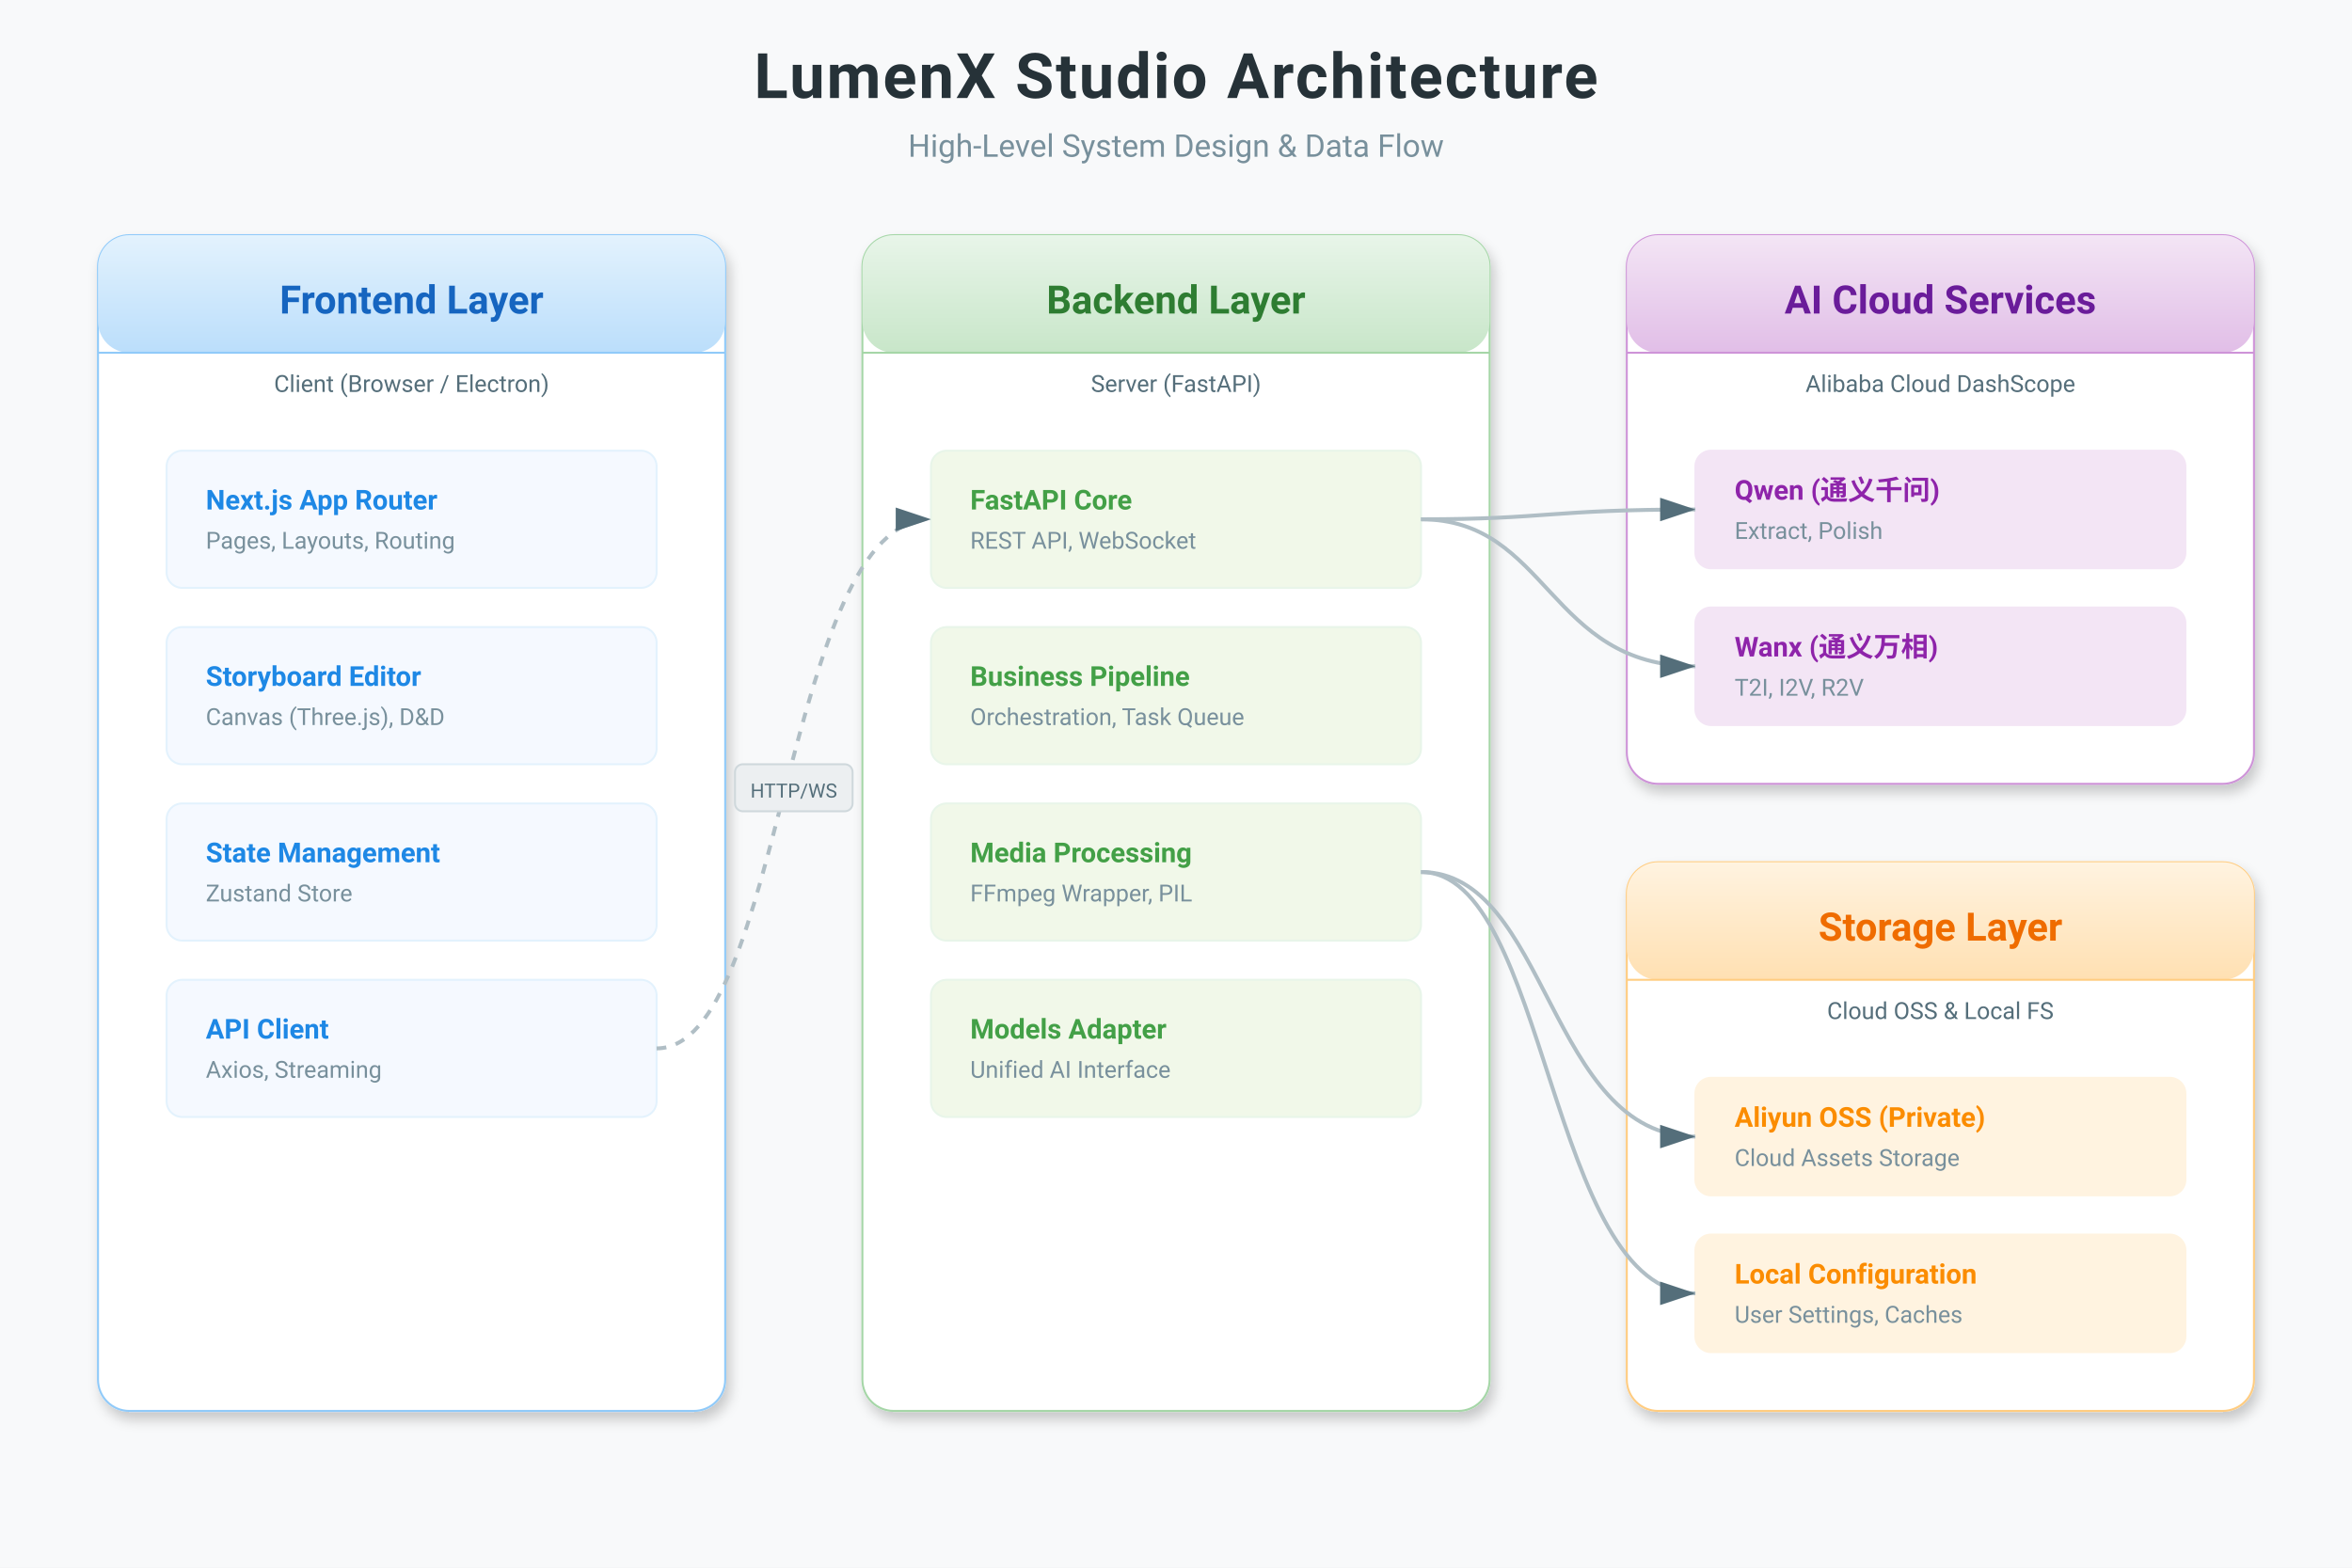
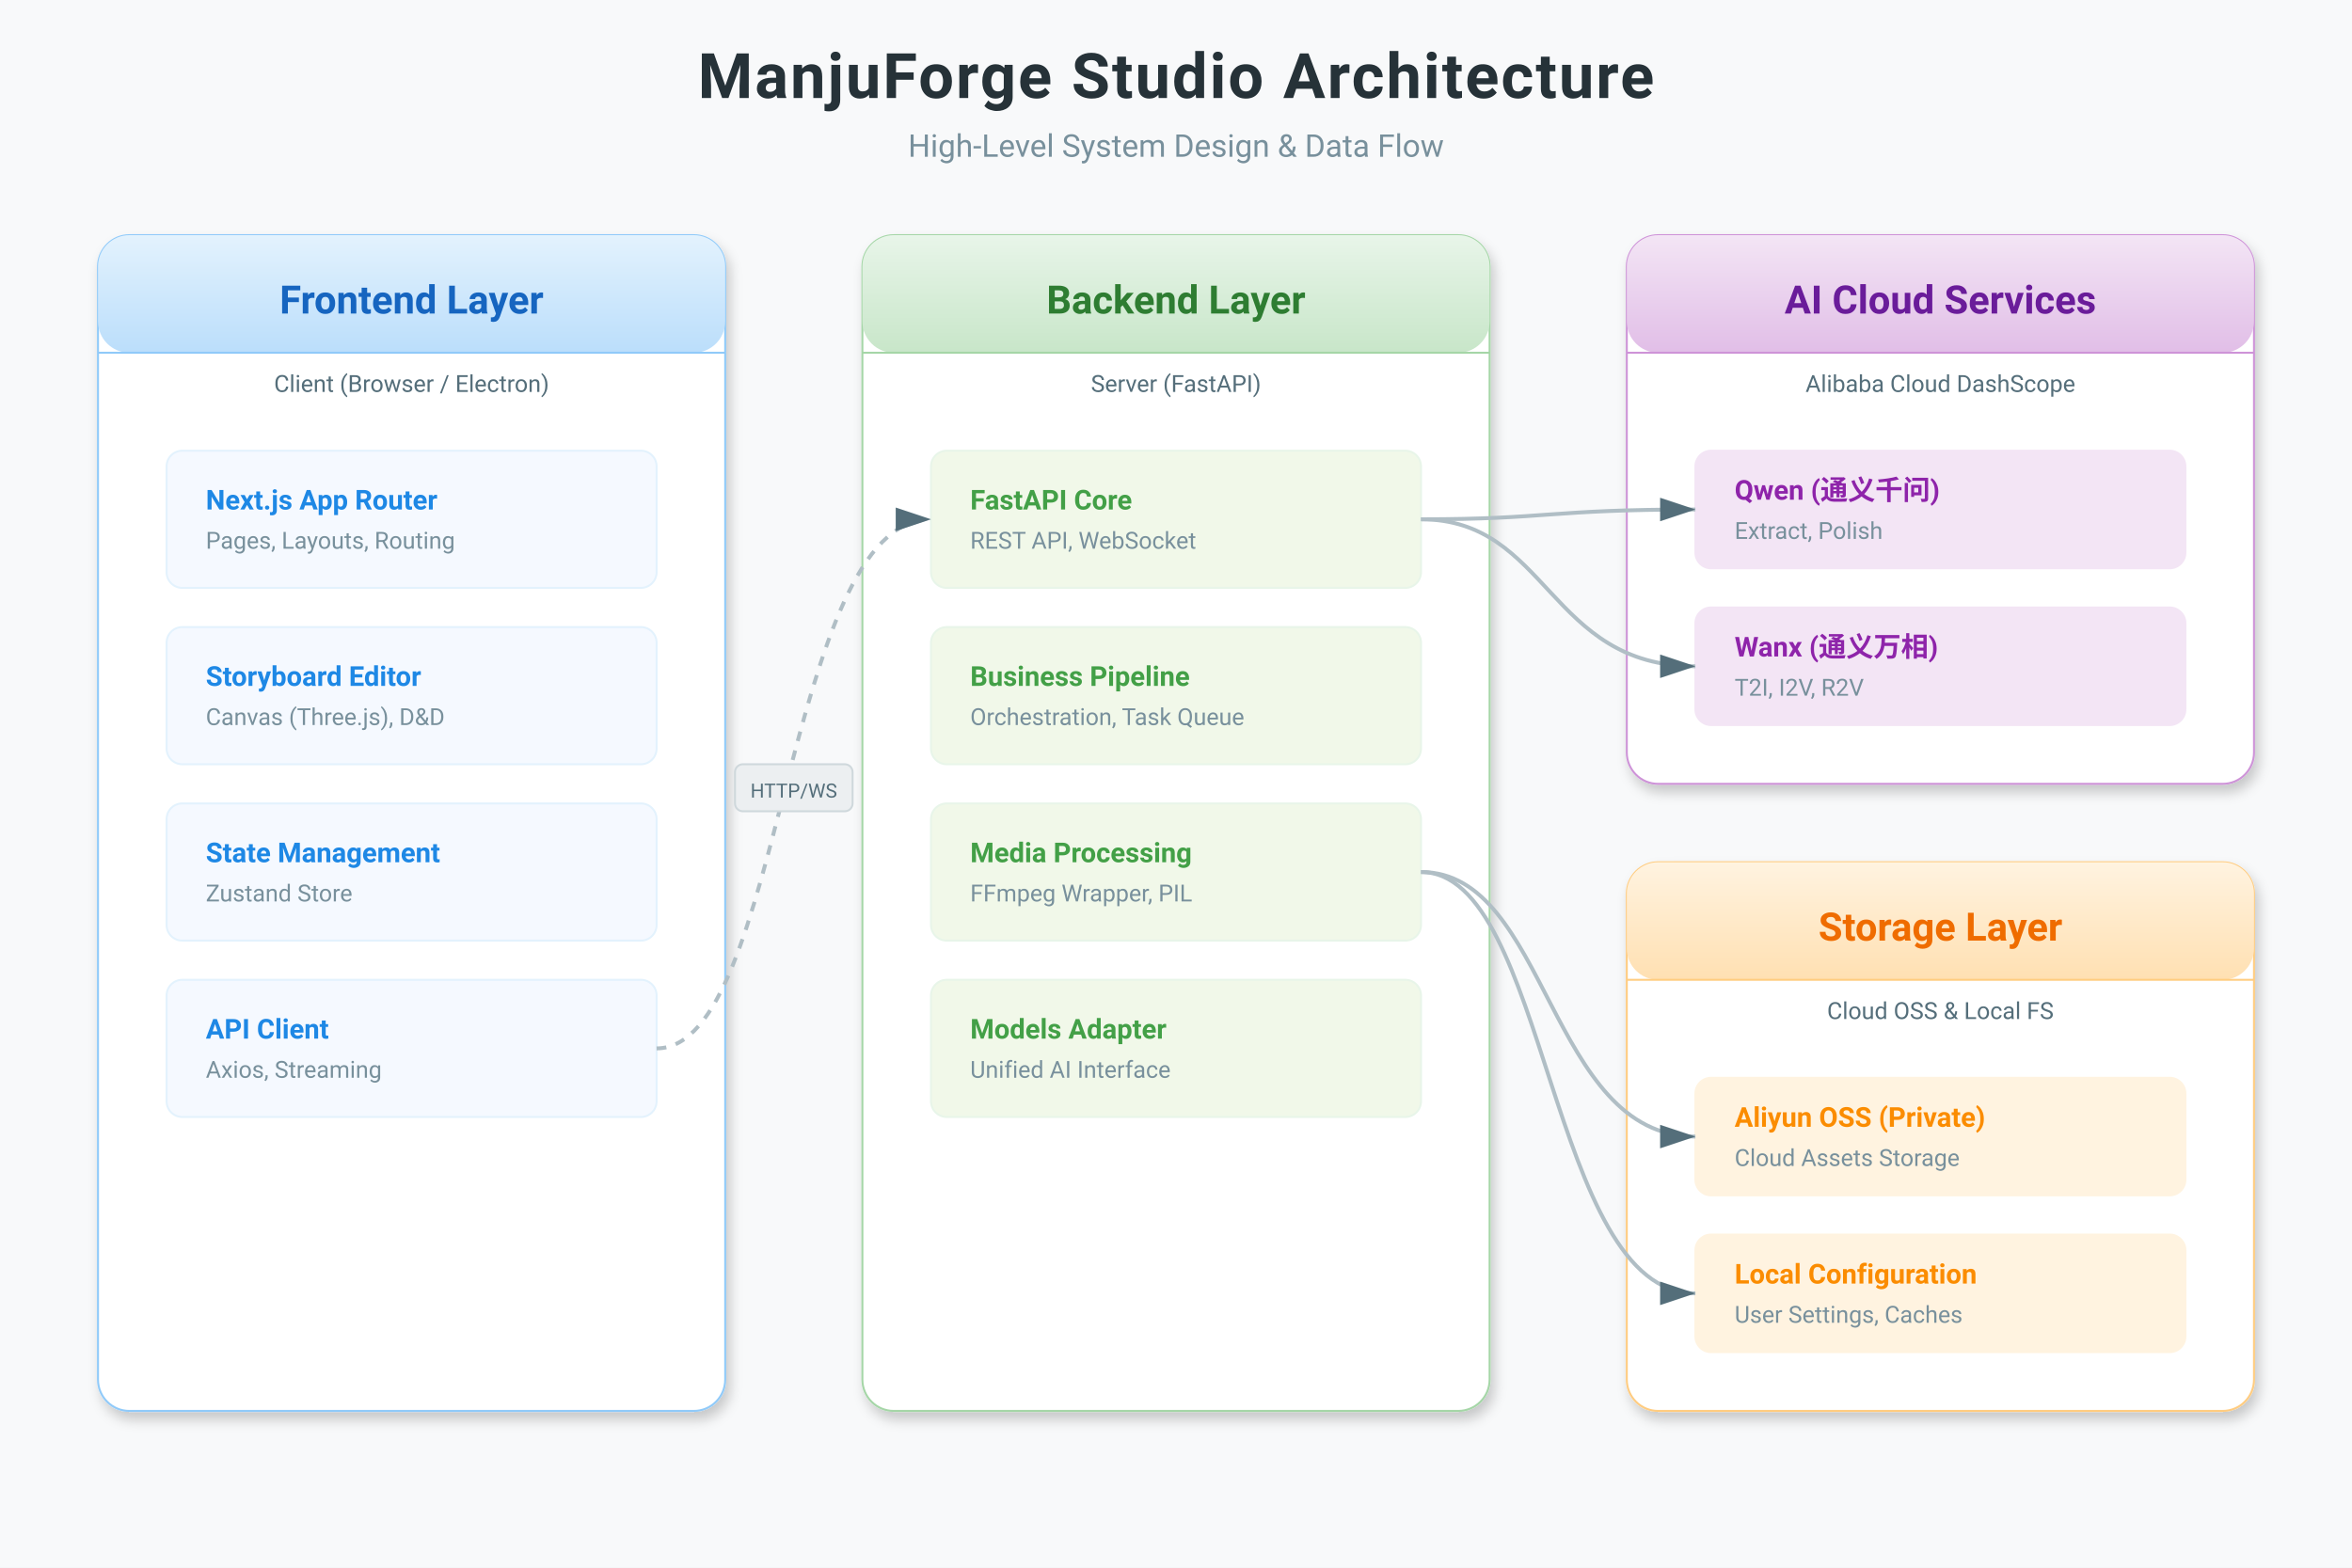
<svg xmlns="http://www.w3.org/2000/svg" viewBox="0 0 1200 800" style="font-family: -apple-system, BlinkMacSystemFont, 'Segoe UI', Roboto, Helvetica, Arial, sans-serif;">
  <defs>
    <filter id="shadow" x="-20%" y="-20%" width="140%" height="140%">
      <feGaussianBlur in="SourceAlpha" stdDeviation="3" result="blur" />
      <feOffset in="blur" dx="2" dy="4" result="offsetBlur" />
      <feComponentTransfer>
        <feFuncA type="linear" slope="0.2" />
      </feComponentTransfer>
      <feMerge>
        <feMergeNode />
        <feMergeNode in="SourceGraphic" />
      </feMerge>
    </filter>
    <linearGradient id="gradFrontend" x1="0%" y1="0%" x2="0%" y2="100%">
      <stop offset="0%" stop-color="#E3F2FD" />
      <stop offset="100%" stop-color="#BBDEFB" />
    </linearGradient>
    <linearGradient id="gradBackend" x1="0%" y1="0%" x2="0%" y2="100%">
      <stop offset="0%" stop-color="#E8F5E9" />
      <stop offset="100%" stop-color="#C8E6C9" />
    </linearGradient>
    <linearGradient id="gradAI" x1="0%" y1="0%" x2="0%" y2="100%">
      <stop offset="0%" stop-color="#F3E5F5" />
      <stop offset="100%" stop-color="#E1BEE7" />
    </linearGradient>
    <linearGradient id="gradStorage" x1="0%" y1="0%" x2="0%" y2="100%">
      <stop offset="0%" stop-color="#FFF3E0" />
      <stop offset="100%" stop-color="#FFE0B2" />
    </linearGradient>
    <marker id="arrow" markerWidth="10" markerHeight="10" refX="9" refY="3" orient="auto" markerUnits="strokeWidth">
      <path d="M0,0 L0,6 L9,3 z" fill="#546E7A" />
    </marker>
  </defs>
  <rect width="1200" height="800" fill="#f8f9fa" />
-   <text x="600" y="50" text-anchor="middle" font-size="32" font-weight="700" fill="#263238" letter-spacing="1">LumenX Studio Architecture</text>
+   <text x="600" y="50" text-anchor="middle" font-size="32" font-weight="700" fill="#263238" letter-spacing="1">ManjuForge Studio Architecture</text>
  <text x="600" y="80" text-anchor="middle" font-size="16" fill="#78909C">High-Level System Design &amp; Data Flow</text>
  <g filter="url(#shadow)">
    <rect x="50" y="120" width="320" height="600" rx="16" fill="#fff" stroke="#90CAF9" stroke-width="1" />
    <rect x="50" y="120" width="320" height="60" rx="16" fill="url(#gradFrontend)" clip-path="inset(0 0 540 0)" />
    <path d="M50 180 L370 180" stroke="#90CAF9" stroke-width="1" />
    <text x="210" y="160" text-anchor="middle" font-size="20" font-weight="600" fill="#1565C0">Frontend Layer</text>
    <text x="210" y="200" text-anchor="middle" font-size="12" fill="#546E7A">Client (Browser / Electron)</text>
  </g>
  <g filter="url(#shadow)">
    <rect x="440" y="120" width="320" height="600" rx="16" fill="#fff" stroke="#A5D6A7" stroke-width="1" />
    <rect x="440" y="120" width="320" height="60" rx="16" fill="url(#gradBackend)" clip-path="inset(0 0 540 0)" />
    <path d="M440 180 L760 180" stroke="#A5D6A7" stroke-width="1" />
    <text x="600" y="160" text-anchor="middle" font-size="20" font-weight="600" fill="#2E7D32">Backend Layer</text>
    <text x="600" y="200" text-anchor="middle" font-size="12" fill="#546E7A">Server (FastAPI)</text>
  </g>
  <g filter="url(#shadow)">
    <rect x="830" y="120" width="320" height="280" rx="16" fill="#fff" stroke="#CE93D8" stroke-width="1" />
    <rect x="830" y="120" width="320" height="60" rx="16" fill="url(#gradAI)" clip-path="inset(0 0 220 0)" />
    <path d="M830 180 L1150 180" stroke="#CE93D8" stroke-width="1" />
    <text x="990" y="160" text-anchor="middle" font-size="20" font-weight="600" fill="#6A1B9A">AI Cloud Services</text>
    <text x="990" y="200" text-anchor="middle" font-size="12" fill="#546E7A">Alibaba Cloud DashScope</text>
  </g>
  <g filter="url(#shadow)">
    <rect x="830" y="440" width="320" height="280" rx="16" fill="#fff" stroke="#FFCC80" stroke-width="1" />
    <rect x="830" y="440" width="320" height="60" rx="16" fill="url(#gradStorage)" clip-path="inset(0 0 220 0)" />
    <path d="M830 500 L1150 500" stroke="#FFCC80" stroke-width="1" />
    <text x="990" y="480" text-anchor="middle" font-size="20" font-weight="600" fill="#EF6C00">Storage Layer</text>
    <text x="990" y="520" text-anchor="middle" font-size="12" fill="#546E7A">Cloud OSS &amp; Local FS</text>
  </g>
  <g transform="translate(85, 230)">
    <rect width="250" height="70" rx="8" fill="#F5F9FF" stroke="#E3F2FD" stroke-width="1" />
    <text x="20" y="30" font-size="14" font-weight="600" fill="#1E88E5">Next.js App Router</text>
    <text x="20" y="50" font-size="12" fill="#78909C">Pages, Layouts, Routing</text>
  </g>
  <g transform="translate(85, 320)">
    <rect width="250" height="70" rx="8" fill="#F5F9FF" stroke="#E3F2FD" stroke-width="1" />
    <text x="20" y="30" font-size="14" font-weight="600" fill="#1E88E5">Storyboard Editor</text>
    <text x="20" y="50" font-size="12" fill="#78909C">Canvas (Three.js), D&amp;D</text>
  </g>
  <g transform="translate(85, 410)">
    <rect width="250" height="70" rx="8" fill="#F5F9FF" stroke="#E3F2FD" stroke-width="1" />
    <text x="20" y="30" font-size="14" font-weight="600" fill="#1E88E5">State Management</text>
    <text x="20" y="50" font-size="12" fill="#78909C">Zustand Store</text>
  </g>
  <g transform="translate(85, 500)">
    <rect width="250" height="70" rx="8" fill="#F5F9FF" stroke="#E3F2FD" stroke-width="1" />
    <text x="20" y="30" font-size="14" font-weight="600" fill="#1E88E5">API Client</text>
    <text x="20" y="50" font-size="12" fill="#78909C">Axios, Streaming</text>
  </g>
  <g transform="translate(475, 230)">
    <rect width="250" height="70" rx="8" fill="#F1F8E9" stroke="#E8F5E9" stroke-width="1" />
    <text x="20" y="30" font-size="14" font-weight="600" fill="#43A047">FastAPI Core</text>
    <text x="20" y="50" font-size="12" fill="#78909C">REST API, WebSocket</text>
  </g>
  <g transform="translate(475, 320)">
    <rect width="250" height="70" rx="8" fill="#F1F8E9" stroke="#E8F5E9" stroke-width="1" />
    <text x="20" y="30" font-size="14" font-weight="600" fill="#43A047">Business Pipeline</text>
    <text x="20" y="50" font-size="12" fill="#78909C">Orchestration, Task Queue</text>
  </g>
  <g transform="translate(475, 410)">
    <rect width="250" height="70" rx="8" fill="#F1F8E9" stroke="#E8F5E9" stroke-width="1" />
    <text x="20" y="30" font-size="14" font-weight="600" fill="#43A047">Media Processing</text>
    <text x="20" y="50" font-size="12" fill="#78909C">FFmpeg Wrapper, PIL</text>
  </g>
  <g transform="translate(475, 500)">
    <rect width="250" height="70" rx="8" fill="#F1F8E9" stroke="#E8F5E9" stroke-width="1" />
    <text x="20" y="30" font-size="14" font-weight="600" fill="#43A047">Models Adapter</text>
    <text x="20" y="50" font-size="12" fill="#78909C">Unified AI Interface</text>
  </g>
  <g transform="translate(865, 230)">
    <rect width="250" height="60" rx="8" fill="#F3E5F5" stroke="#F3E5F5" stroke-width="1" />
    <text x="20" y="25" font-size="14" font-weight="600" fill="#8E24AA">Qwen (通义千问)</text>
    <text x="20" y="45" font-size="12" fill="#78909C">Extract, Polish</text>
  </g>
  <g transform="translate(865, 310)">
    <rect width="250" height="60" rx="8" fill="#F3E5F5" stroke="#F3E5F5" stroke-width="1" />
    <text x="20" y="25" font-size="14" font-weight="600" fill="#8E24AA">Wanx (通义万相)</text>
    <text x="20" y="45" font-size="12" fill="#78909C">T2I, I2V, R2V</text>
  </g>
  <g transform="translate(865, 550)">
    <rect width="250" height="60" rx="8" fill="#FFF3E0" stroke="#FFF3E0" stroke-width="1" />
    <text x="20" y="25" font-size="14" font-weight="600" fill="#FB8C00">Aliyun OSS (Private)</text>
    <text x="20" y="45" font-size="12" fill="#78909C">Cloud Assets Storage</text>
  </g>
  <g transform="translate(865, 630)">
    <rect width="250" height="60" rx="8" fill="#FFF3E0" stroke="#FFF3E0" stroke-width="1" />
    <text x="20" y="25" font-size="14" font-weight="600" fill="#FB8C00">Local Configuration</text>
    <text x="20" y="45" font-size="12" fill="#78909C">User Settings, Caches</text>
  </g>
  <path d="M335 535 C 400 535, 400 265, 475 265" fill="none" stroke="#B0BEC5" stroke-width="2" marker-end="url(#arrow)" stroke-dasharray="5,5" />
  <rect x="375" y="390" width="60" height="24" rx="4" fill="#ECEFF1" stroke="#CFD8DC" />
  <text x="405" y="407" text-anchor="middle" font-size="10" fill="#546E7A">HTTP/WS</text>
  <path d="M725 265 C 790 265, 790 260, 865 260" fill="none" stroke="#B0BEC5" stroke-width="2" marker-end="url(#arrow)" />
  <path d="M725 265 C 790 265, 790 340, 865 340" fill="none" stroke="#B0BEC5" stroke-width="2" marker-end="url(#arrow)" />
  <path d="M725 445 C 790 445, 790 580, 865 580" fill="none" stroke="#B0BEC5" stroke-width="2" marker-end="url(#arrow)" />
  <path d="M725 445 C 790 445, 790 660, 865 660" fill="none" stroke="#B0BEC5" stroke-width="2" marker-end="url(#arrow)" />
</svg>
